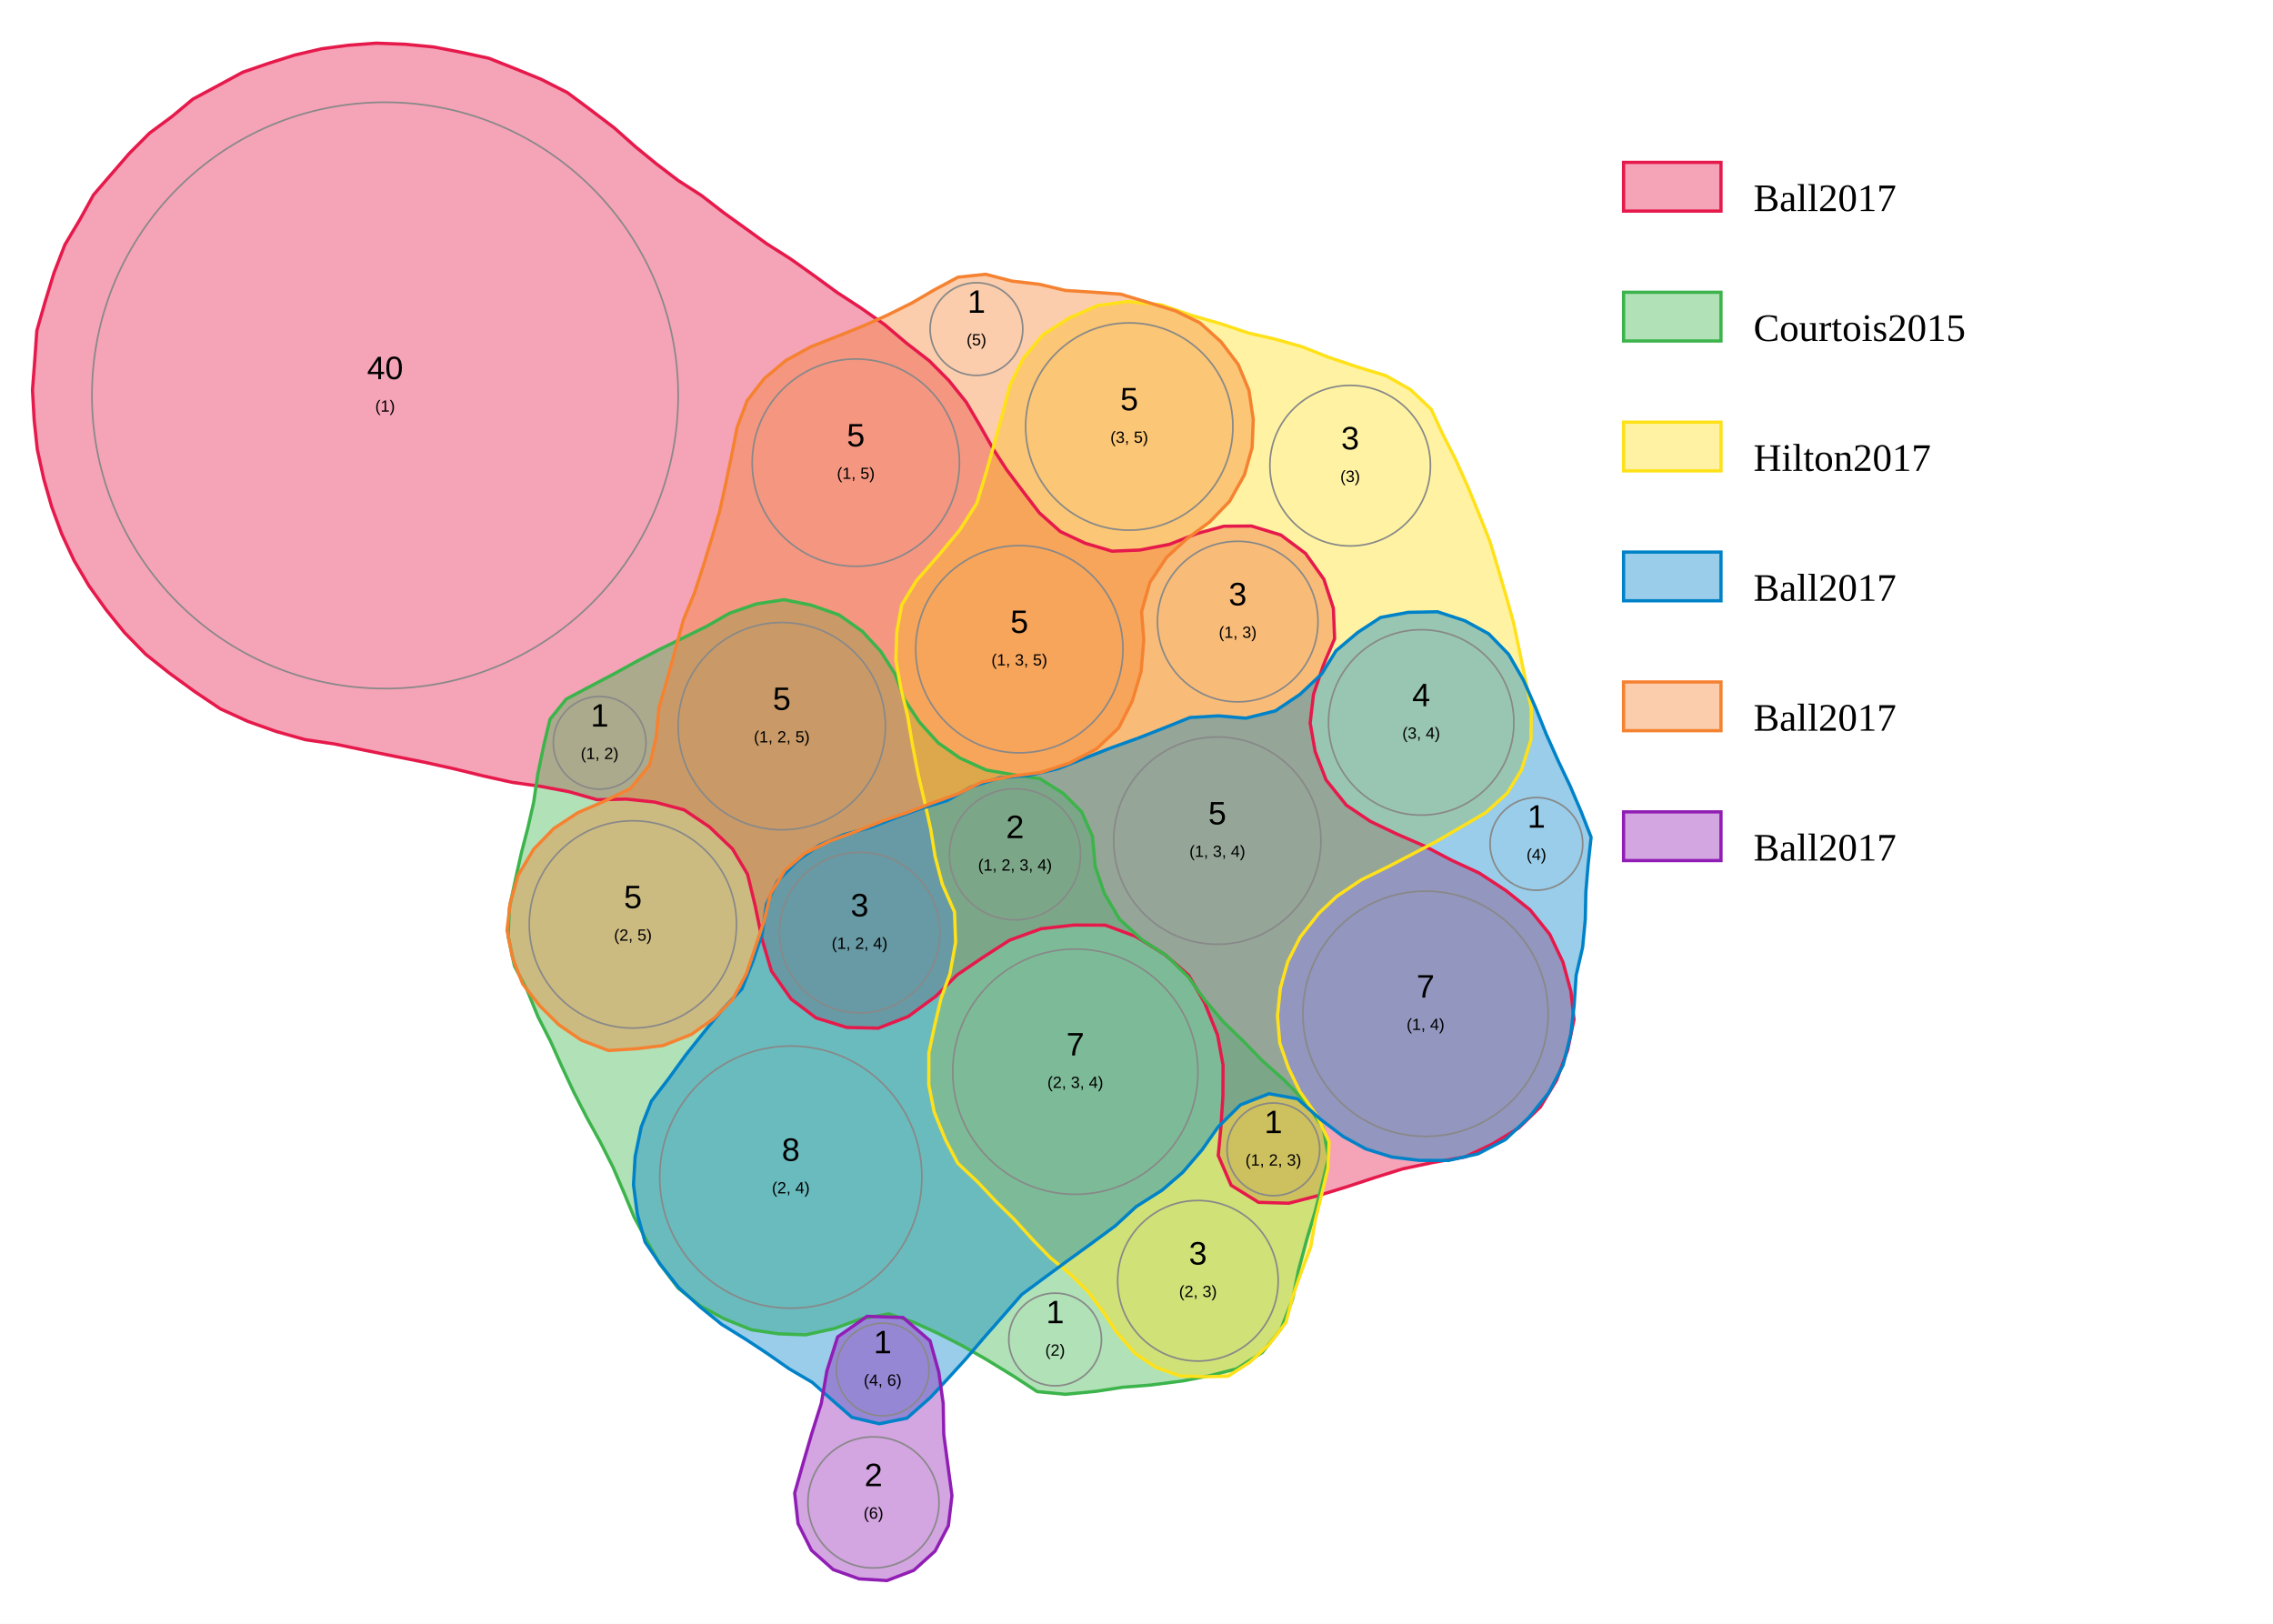
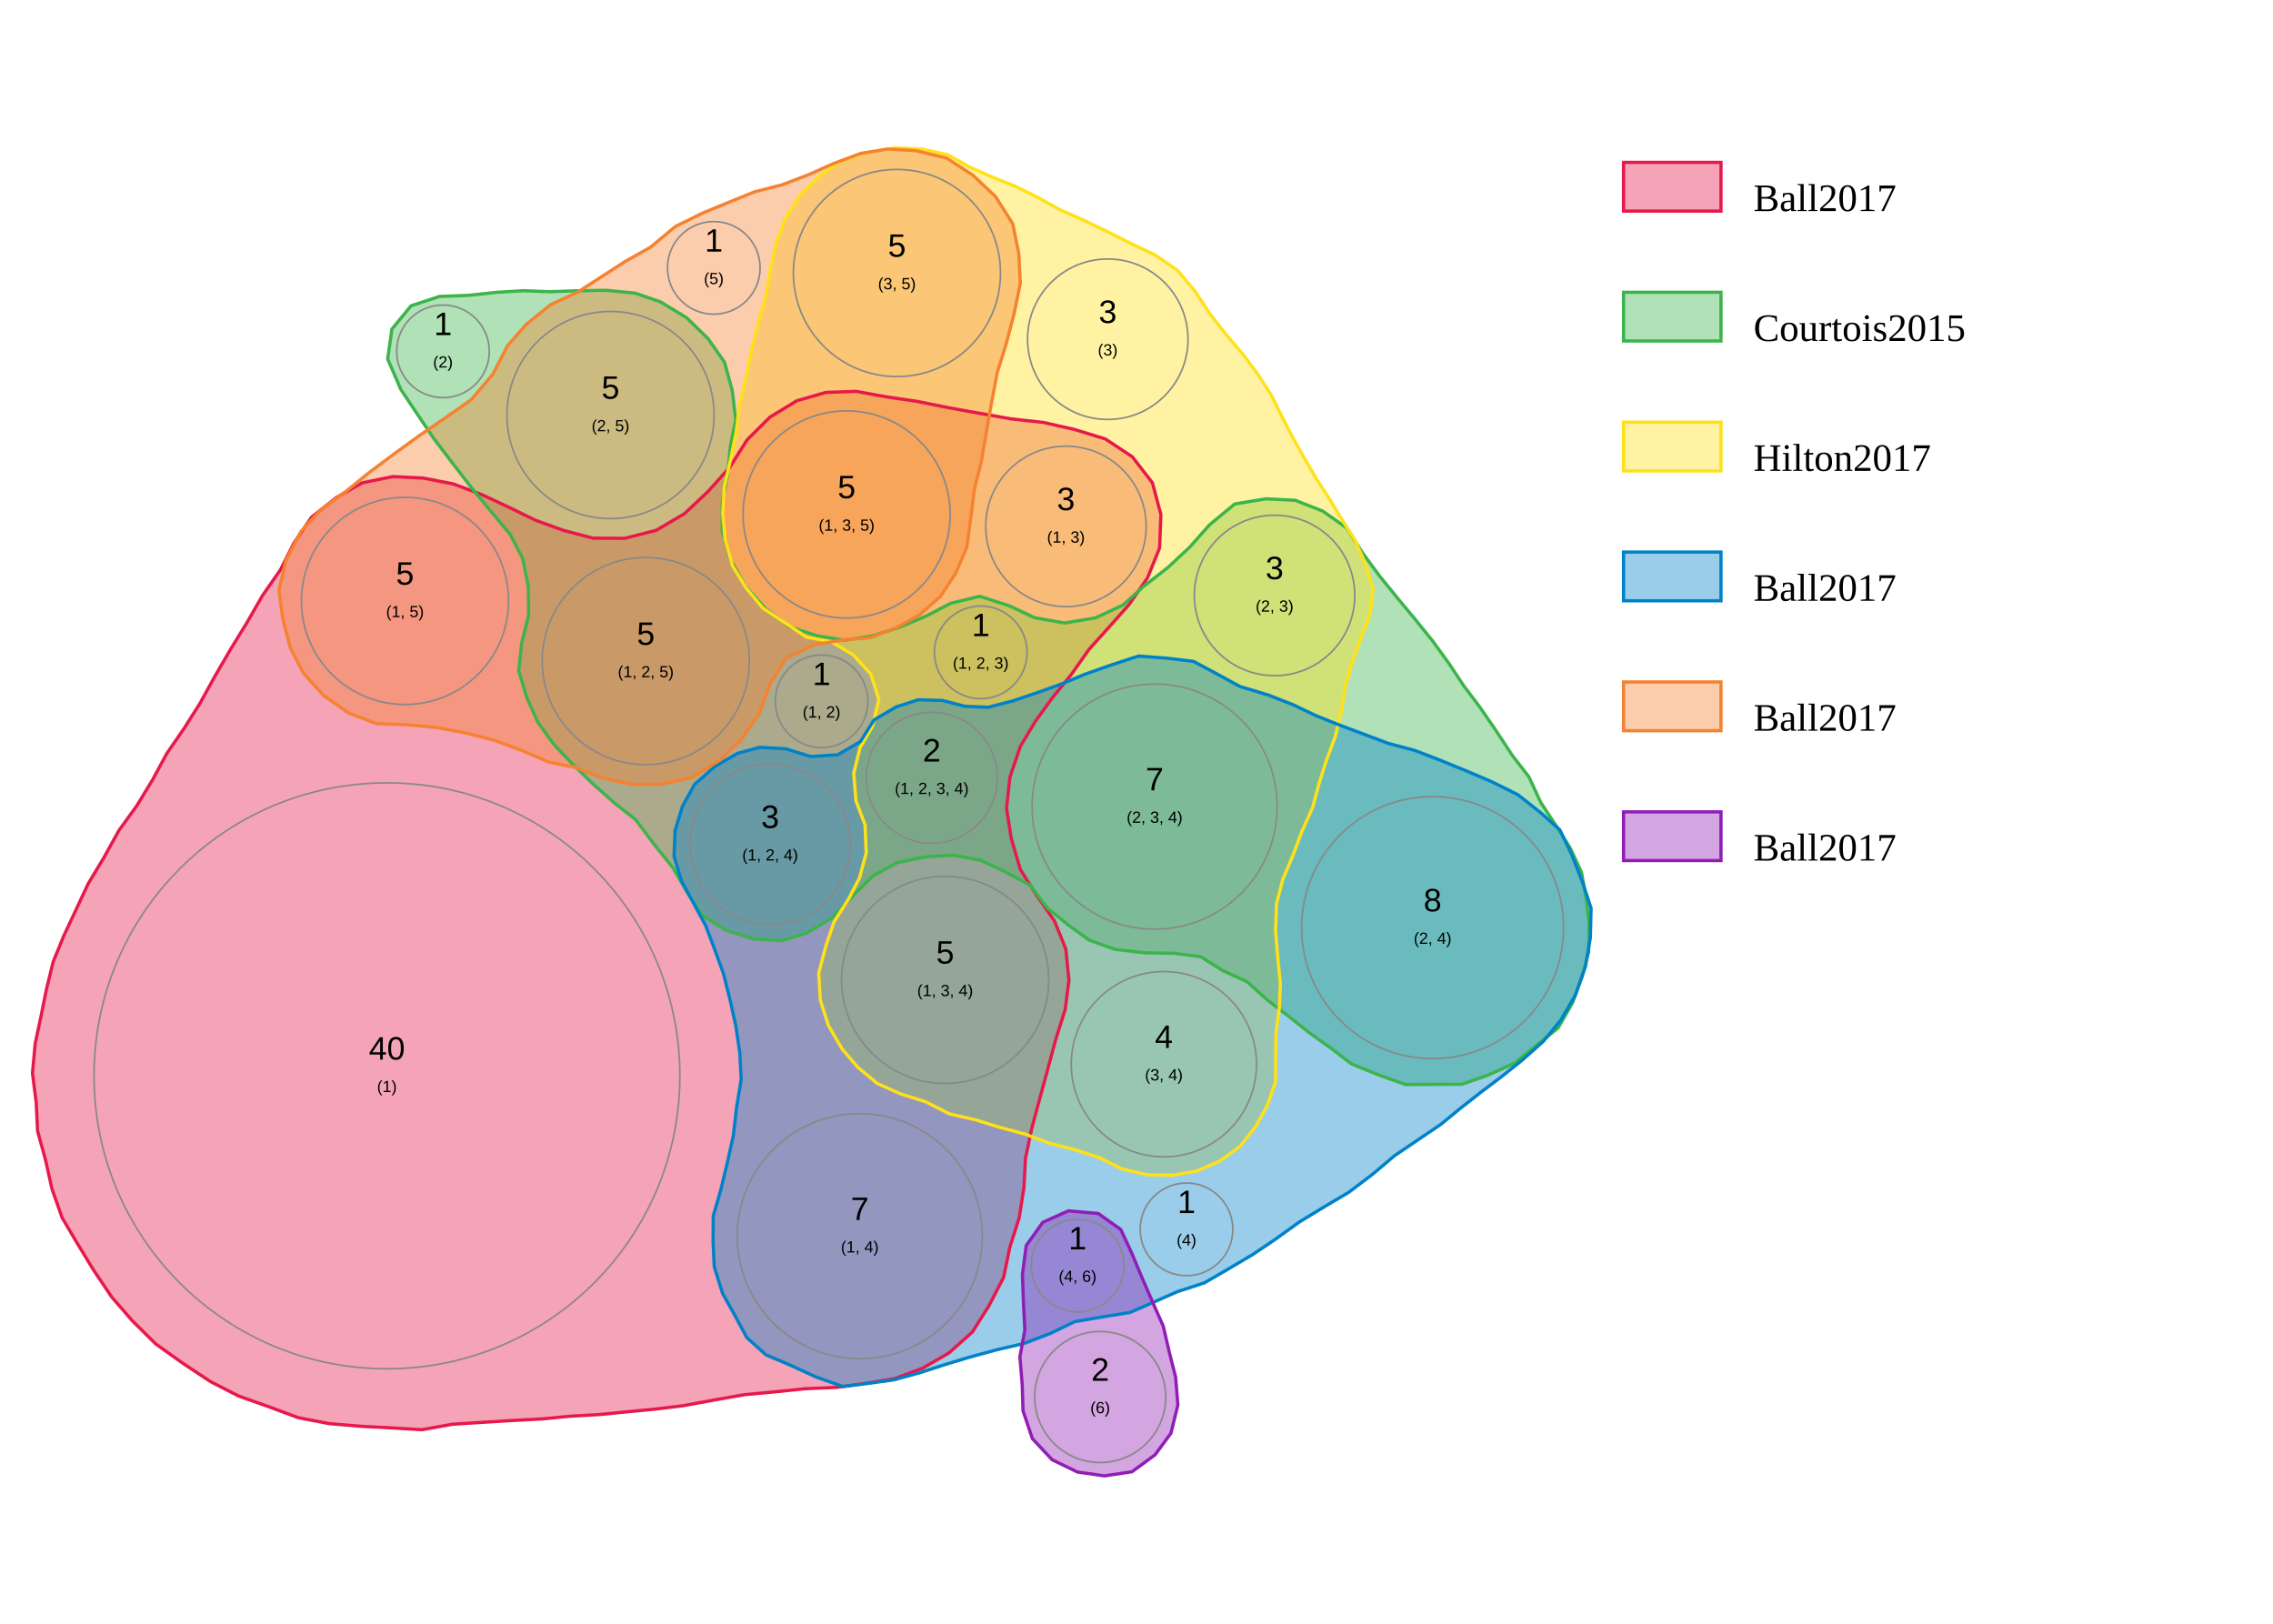
<svg xmlns="http://www.w3.org/2000/svg" xmlns:xlink="http://www.w3.org/1999/xlink" width="700" height="500">
  <defs>
    <style type="text/css">
  .borderLine {
	   stroke: none;
	   fill-opacity: 0.4;
  }
  .outLine {
	   stroke-width: 1;
	   fill: none;
  }
  .circle {
	   stroke: #888888;
	   stroke-width: 0.5;
	   fill: none;
    pointer-events: all;
  }
  .spcircle {
	   stroke: #FF2222;
	   stroke-width: 1;
	   fill: none;
    pointer-events: all;
  }
  .tLabel {
	   font-family: Arial;
    pointer-events: none;
	   font-size: 14px;
	   text-anchor: middle;
	   alignment-baseline: central;
  }
  .nLabel {
	   font-family: Arial;
    pointer-events: none;
	   font-size: 10px;
	   text-anchor: middle;
	   alignment-baseline: central;
  }
  .belong {
	   font-family: Arial;
    pointer-events: none;
	   font-size: 5px;
	   text-anchor: middle;
	   alignment-baseline: central;
  }
  .p0{
    stroke: none;
    fill: #e6194b;
  }
  .q0{
    fill: none;
    stroke: #e6194b;
  }
  .p1{
    stroke: none;
    fill: #3cb44b;
  }
  .q1{
    fill: none;
    stroke: #3cb44b;
  }
  .p2{
    stroke: none;
    fill: #ffe119;
  }
  .q2{
    fill: none;
    stroke: #ffe119;
  }
  .p3{
    stroke: none;
    fill: #0082c8;
  }
  .q3{
    fill: none;
    stroke: #0082c8;
  }
  .p4{
    stroke: none;
    fill: #f58231;
  }
  .q4{
    fill: none;
    stroke: #f58231;
  }
  .p5{
    stroke: none;
    fill: #911eb4;
  }
  .q5{
    fill: none;
    stroke: #911eb4;
  }

</style>
    <symbol id="bl0">
-       <path d="M 59.39 30.53 L 52.94 35.90 L 46.05 40.99 L 39.82 47.24 L 34.29 53.62 L 28.80 60.00 L 24.60 67.62 L 19.97 75.38 L 16.60 84.10 L 13.90 92.90 L 11.35 101.80 L 10.69 111.10 L 10.00 120.11 L 10.52 129.31 L 11.49 138.42 L 13.47 147.47 L 15.91 156.03 L 19.02 164.45 L 22.79 172.57 L 27.42 180.44 L 32.69 187.78 L 38.33 194.78 L 44.88 201.48 L 52.23 207.33 L 59.99 212.98 L 67.89 218.29 L 76.38 222.16 L 85.04 225.24 L 93.98 227.76 L 103.20 229.12 L 112.39 231.04 L 121.68 232.92 L 130.87 234.75 L 139.83 236.74 L 148.84 238.94 L 157.73 240.91 L 166.28 242.11 L 175.23 243.79 L 183.88 246.26 L 192.95 246.07 L 201.67 246.99 L 210.73 249.40 L 218.46 254.62 L 225.58 261.41 L 230.22 269.23 L 232.58 278.96 L 234.71 289.33 L 237.57 299.02 L 243.66 307.67 L 251.33 313.46 L 260.81 316.38 L 270.47 316.61 L 279.70 313.01 L 288.24 306.75 L 294.66 300.27 L 302.69 294.81 L 310.90 289.52 L 320.62 285.99 L 330.74 284.85 L 340.39 284.89 L 349.71 288.34 L 358.71 293.94 L 366.04 300.26 L 371.00 308.85 L 374.95 318.69 L 376.65 327.96 L 376.61 337.52 L 376.02 346.68 L 375.18 355.81 L 379.14 364.99 L 387.59 370.24 L 396.90 370.51 L 405.62 368.26 L 414.68 365.48 L 423.16 362.69 L 431.99 359.93 L 441.32 357.96 L 451.18 356.24 L 459.52 352.32 L 467.71 347.33 L 474.39 340.85 L 479.39 332.60 L 482.80 323.28 L 484.74 313.92 L 483.77 305.22 L 481.33 296.27 L 477.26 287.70 L 471.20 280.17 L 463.81 274.26 L 455.58 268.85 L 447.05 264.91 L 438.79 260.57 L 430.06 256.77 L 422.01 252.92 L 414.64 247.95 L 408.39 240.18 L 405.02 231.42 L 403.48 222.63 L 404.51 213.81 L 407.54 204.86 L 411.01 196.68 L 410.63 187.31 L 407.71 178.37 L 402.03 170.39 L 394.47 164.75 L 385.41 161.98 L 376.92 162.04 L 368.75 164.26 L 360.15 167.62 L 351.02 169.38 L 342.48 169.73 L 334.20 167.28 L 326.53 163.68 L 320.09 157.94 L 315.08 151.38 L 310.02 144.66 L 305.85 138.24 L 301.77 131.02 L 297.56 123.84 L 292.19 117.15 L 286.17 111.09 L 279.03 105.56 L 272.43 99.96 L 264.98 94.74 L 257.80 90.06 L 250.73 84.89 L 243.48 79.73 L 236.11 75.05 L 229.52 70.28 L 222.81 65.45 L 216.05 60.21 L 208.89 55.60 L 202.27 50.56 L 195.69 45.18 L 189.22 39.42 L 182.03 33.95 L 174.76 28.53 L 166.63 24.40 L 158.43 21.06 L 150.55 17.94 L 142.21 16.13 L 133.54 14.46 L 124.64 13.62 L 115.86 13.29 L 107.23 13.94 L 99.04 15.02 L 90.74 16.96 L 82.61 19.53 L 74.73 22.25 L 67.03 26.42 Z" />
+       <path d="M 42.18 248.04 L 36.61 255.74 L 32.01 264.06 L 27.16 272.12 L 23.31 280.35 L 19.64 288.18 L 16.38 296.16 L 14.32 304.56 L 12.65 312.84 L 10.84 321.34 L 10.00 330.48 L 11.15 339.50 L 11.58 348.28 L 13.98 357.02 L 16.01 366.11 L 19.14 375.00 L 23.84 382.94 L 28.80 391.07 L 34.36 399.34 L 40.77 406.73 L 47.99 413.87 L 56.45 419.89 L 64.86 425.46 L 73.56 429.91 L 82.78 433.18 L 91.89 436.56 L 101.40 438.38 L 111.30 439.21 L 120.55 439.69 L 129.90 440.26 L 139.23 438.58 L 148.41 437.99 L 157.86 437.41 L 166.90 436.93 L 175.45 436.11 L 184.50 435.59 L 193.12 434.74 L 201.77 433.91 L 210.36 432.86 L 219.54 431.18 L 229.33 429.45 L 238.51 428.60 L 247.95 427.63 L 257.65 427.22 L 266.59 425.98 L 275.48 424.53 L 284.11 421.32 L 292.24 416.62 L 299.47 410.16 L 304.50 402.18 L 309.08 393.33 L 310.98 384.12 L 313.89 374.93 L 315.33 365.73 L 315.81 356.70 L 317.79 347.27 L 320.21 338.29 L 322.76 328.89 L 325.07 320.27 L 328.04 310.85 L 329.20 301.88 L 328.24 292.24 L 324.75 283.62 L 319.42 275.91 L 314.26 267.84 L 311.42 258.13 L 309.98 248.90 L 311.01 239.37 L 314.25 229.82 L 318.76 222.27 L 324.08 214.88 L 329.97 207.64 L 335.36 199.98 L 341.61 193.04 L 347.74 186.13 L 353.39 177.95 L 357.11 168.74 L 357.51 158.46 L 354.90 148.66 L 348.71 140.66 L 340.41 135.17 L 330.87 132.24 L 321.31 130.08 L 311.43 128.99 L 301.42 127.23 L 291.87 125.50 L 282.37 123.58 L 273.11 122.22 L 263.63 120.51 L 254.33 120.84 L 245.37 123.42 L 237.11 128.45 L 230.07 135.45 L 224.77 143.85 L 218.08 151.31 L 210.81 158.17 L 202.12 163.28 L 192.46 165.76 L 182.64 165.72 L 173.54 163.33 L 164.98 160.23 L 156.84 156.26 L 148.32 152.28 L 139.50 148.99 L 130.32 147.21 L 120.97 146.76 L 111.53 148.68 L 103.55 153.24 L 95.94 159.27 L 90.50 167.28 L 86.36 175.46 L 80.82 183.42 L 75.97 191.86 L 71.04 199.88 L 66.20 208.21 L 61.56 216.62 L 56.67 224.33 L 51.37 232.02 L 46.98 240.15 Z" />
    </symbol>
    <symbol id="bl1">
-       <path d="M 167.51 229.30 L 165.65 238.21 L 164.34 247.13 L 162.54 255.00 L 160.57 262.60 L 158.74 270.77 L 156.90 279.40 L 156.48 288.28 L 158.42 297.45 L 162.34 304.90 L 165.69 313.09 L 169.52 320.59 L 173.00 328.36 L 176.72 336.34 L 180.78 344.25 L 184.88 351.68 L 188.76 359.37 L 192.05 367.01 L 195.24 374.69 L 199.19 382.08 L 203.18 389.19 L 208.88 396.69 L 215.76 402.17 L 222.93 406.05 L 231.42 409.48 L 239.64 410.71 L 248.09 411.04 L 257.04 409.07 L 264.98 406.15 L 273.75 404.57 L 281.25 407.11 L 288.83 410.56 L 296.35 414.39 L 303.85 418.68 L 311.84 423.57 L 319.43 428.52 L 328.12 429.35 L 337.59 428.43 L 345.80 427.18 L 354.42 426.49 L 364.36 425.21 L 372.31 423.67 L 380.80 421.51 L 388.78 416.43 L 394.52 409.19 L 398.07 400.04 L 399.87 391.22 L 402.48 381.49 L 405.00 373.13 L 407.03 365.21 L 409.15 356.45 L 407.50 347.37 L 402.32 339.56 L 395.36 332.50 L 388.54 326.45 L 383.10 320.80 L 376.76 314.69 L 371.07 307.95 L 365.92 300.80 L 359.13 294.18 L 351.74 289.43 L 344.77 283.05 L 340.11 275.14 L 337.29 266.83 L 336.43 257.54 L 333.10 249.99 L 327.47 244.33 L 320.22 239.76 L 312.06 238.56 L 303.73 237.12 L 295.66 233.45 L 288.93 228.75 L 283.22 222.45 L 278.50 215.35 L 275.64 207.55 L 271.24 200.59 L 265.54 194.39 L 258.40 189.35 L 249.70 186.30 L 241.43 184.66 L 232.91 185.97 L 224.67 188.83 L 217.58 192.89 L 210.57 196.34 L 203.16 199.94 L 196.26 203.55 L 189.14 207.47 L 181.60 211.44 L 174.37 215.28 L 169.39 221.46 Z" />
+       <path d="M 135.34 91.28 L 126.59 94.17 L 120.70 101.33 L 119.39 110.54 L 123.45 119.94 L 128.43 127.38 L 133.68 135.15 L 139.46 142.74 L 145.38 150.41 L 151.42 157.74 L 157.14 164.57 L 161.00 172.06 L 162.68 180.57 L 162.80 189.45 L 160.66 197.99 L 159.75 206.54 L 162.24 214.80 L 165.64 222.41 L 170.62 229.29 L 176.49 235.46 L 182.75 241.51 L 189.18 247.23 L 195.78 252.42 L 201.48 260.06 L 207.23 267.18 L 211.30 274.27 L 216.19 281.77 L 223.43 286.38 L 231.85 289.08 L 240.61 289.71 L 248.45 287.29 L 256.35 282.60 L 262.80 275.69 L 268.74 269.78 L 276.37 265.61 L 284.83 263.89 L 293.71 263.33 L 302.03 264.94 L 309.45 268.36 L 317.26 272.61 L 322.49 279.56 L 328.91 284.78 L 335.36 289.46 L 343.24 292.31 L 352.57 293.41 L 361.47 293.55 L 369.77 294.60 L 376.49 298.84 L 384.08 302.31 L 389.98 307.67 L 396.24 312.49 L 403.09 317.90 L 409.83 322.74 L 416.23 327.62 L 424.33 330.91 L 432.81 333.95 L 441.64 333.92 L 450.24 333.87 L 458.32 331.05 L 466.44 327.36 L 473.22 321.86 L 479.87 316.51 L 484.34 308.67 L 487.16 300.94 L 489.26 293.07 L 489.40 284.46 L 488.48 276.64 L 487.04 268.61 L 483.59 261.16 L 479.11 254.09 L 474.53 247.16 L 470.88 239.27 L 465.72 232.59 L 460.72 224.98 L 455.64 217.60 L 450.90 211.35 L 446.27 204.36 L 441.23 197.41 L 435.87 190.77 L 430.38 184.17 L 424.77 177.26 L 419.57 170.20 L 414.79 162.61 L 407.31 157.36 L 398.87 154.05 L 389.78 153.61 L 380.26 155.19 L 372.49 161.61 L 366.42 168.45 L 359.75 174.68 L 352.30 180.48 L 345.83 186.32 L 337.41 190.24 L 327.90 191.84 L 318.59 190.21 L 310.88 186.56 L 301.70 183.62 L 292.76 185.78 L 285.13 189.74 L 276.92 193.19 L 268.71 195.82 L 260.17 197.13 L 251.90 195.86 L 243.32 193.09 L 235.76 187.44 L 229.50 180.53 L 224.93 172.19 L 222.42 163.50 L 222.43 154.73 L 224.07 146.16 L 224.92 137.43 L 226.58 129.29 L 225.51 120.26 L 223.10 111.50 L 218.03 104.25 L 211.45 97.84 L 203.38 92.94 L 195.60 90.27 L 186.69 89.39 L 177.45 89.55 L 169.28 89.83 L 161.16 89.52 L 152.92 90.02 L 144.24 90.95 Z" />
    </symbol>
    <symbol id="bl2">
-       <path d="M 329.25 97.92 L 321.22 103.05 L 315.19 110.28 L 311.04 118.65 L 308.40 128.74 L 305.87 137.82 L 303.63 145.73 L 300.81 154.99 L 295.64 163.10 L 289.00 171.09 L 282.26 178.76 L 277.70 186.28 L 276.18 194.64 L 275.89 203.25 L 277.39 211.71 L 279.48 220.32 L 280.99 229.24 L 282.77 238.44 L 284.88 247.46 L 286.64 255.43 L 287.98 263.78 L 290.20 272.28 L 293.96 280.85 L 294.30 290.17 L 292.53 299.93 L 289.83 307.35 L 287.82 315.85 L 286.05 324.29 L 286.04 334.11 L 287.69 342.41 L 291.19 351.02 L 294.96 358.20 L 301.02 363.90 L 306.68 369.91 L 312.42 375.54 L 318.24 381.94 L 323.53 387.35 L 329.53 392.30 L 335.09 397.77 L 339.76 404.02 L 343.83 410.20 L 349.50 416.75 L 355.86 421.01 L 363.36 423.72 L 371.13 423.93 L 378.18 423.78 L 384.87 419.48 L 390.70 414.17 L 396.02 407.22 L 398.19 398.95 L 400.67 391.87 L 403.66 384.00 L 404.99 376.10 L 406.95 368.10 L 408.97 359.66 L 409.33 351.57 L 405.50 343.47 L 400.31 336.11 L 396.78 328.81 L 394.12 321.17 L 393.42 312.87 L 394.29 304.30 L 396.59 296.11 L 400.42 288.54 L 406.15 281.23 L 411.67 276.02 L 419.21 270.93 L 427.14 267.06 L 434.50 263.24 L 442.36 259.11 L 449.94 254.68 L 457.53 250.25 L 464.22 244.19 L 468.61 236.99 L 471.49 227.73 L 471.59 218.17 L 469.67 208.81 L 467.85 200.03 L 466.13 191.83 L 463.87 183.70 L 461.32 175.01 L 458.85 166.78 L 455.60 158.58 L 452.06 149.94 L 448.29 141.55 L 444.31 133.72 L 440.75 126.02 L 434.36 119.97 L 426.81 115.68 L 418.04 113.00 L 408.99 109.96 L 400.98 106.77 L 392.58 104.40 L 384.37 102.52 L 376.14 99.75 L 366.59 97.01 L 357.62 93.88 L 347.32 92.85 L 338.05 94.08 Z" />
+       <path d="M 259.33 323.00 L 264.08 328.57 L 270.17 333.63 L 277.34 336.85 L 284.99 339.24 L 292.47 343.03 L 300.47 344.84 L 307.66 347.08 L 315.71 349.24 L 323.18 352.05 L 330.93 354.00 L 338.64 356.52 L 345.41 359.92 L 353.14 361.76 L 361.12 361.89 L 368.41 360.65 L 375.60 357.58 L 381.90 353.00 L 386.67 346.95 L 390.24 340.51 L 392.81 333.23 L 392.86 325.70 L 392.96 318.01 L 394.00 310.31 L 394.30 302.92 L 393.47 294.41 L 392.83 286.63 L 393.13 278.25 L 395.01 270.95 L 398.37 262.93 L 400.89 256.15 L 404.23 248.72 L 406.14 241.59 L 408.40 234.40 L 411.19 226.91 L 413.09 219.09 L 414.33 211.33 L 416.54 203.74 L 419.09 196.56 L 421.93 189.21 L 422.85 181.23 L 420.65 174.00 L 417.34 166.43 L 413.14 159.79 L 409.49 153.76 L 405.53 147.68 L 401.75 141.19 L 397.95 134.40 L 394.64 128.01 L 391.42 121.53 L 387.56 115.55 L 382.99 109.36 L 377.60 103.02 L 372.85 97.02 L 368.14 89.84 L 362.72 83.34 L 355.85 78.60 L 348.58 75.13 L 340.96 71.30 L 333.54 67.72 L 326.40 64.57 L 319.42 60.70 L 312.62 57.34 L 305.18 54.37 L 298.60 51.45 L 291.91 47.65 L 283.80 45.89 L 275.56 45.53 L 266.76 46.99 L 258.61 49.76 L 252.27 54.37 L 246.44 60.00 L 241.65 67.55 L 238.87 75.45 L 237.24 82.99 L 235.76 91.53 L 233.58 99.30 L 231.54 107.44 L 229.82 115.89 L 227.73 124.52 L 226.73 133.13 L 225.03 141.31 L 223.06 149.94 L 222.59 158.12 L 223.31 166.04 L 225.63 174.31 L 229.77 181.05 L 234.95 187.27 L 241.79 191.81 L 248.39 196.21 L 255.97 197.59 L 262.73 201.66 L 268.18 207.56 L 270.66 215.38 L 268.73 223.59 L 264.88 230.16 L 262.91 238.15 L 263.62 246.67 L 266.40 254.00 L 266.76 262.68 L 264.69 270.34 L 261.36 276.78 L 256.84 283.90 L 254.30 291.40 L 252.14 299.68 L 252.64 308.04 L 255.12 315.78 Z" />
    </symbol>
    <symbol id="bl3">
-       <path d="M 255.79 430.70 L 262.36 436.43 L 270.78 438.42 L 279.32 436.69 L 286.45 430.40 L 291.37 425.11 L 297.37 418.53 L 303.02 411.91 L 308.42 405.77 L 314.63 398.65 L 321.95 393.23 L 328.58 388.36 L 336.56 382.58 L 343.46 377.48 L 349.89 371.56 L 357.95 366.44 L 364.26 360.98 L 370.21 354.04 L 375.12 347.04 L 382.00 340.23 L 390.81 336.79 L 399.57 338.35 L 406.68 344.67 L 413.64 349.96 L 420.59 353.78 L 428.63 356.29 L 436.98 357.31 L 446.09 357.34 L 455.13 355.32 L 463.64 350.89 L 470.89 344.04 L 476.94 336.51 L 481.39 327.96 L 483.70 318.70 L 484.78 309.64 L 485.39 300.36 L 487.39 291.71 L 488.21 283.12 L 488.38 274.68 L 489.09 266.19 L 490.00 257.81 L 486.89 249.84 L 483.52 241.98 L 479.86 234.29 L 476.20 226.10 L 472.89 217.88 L 469.16 209.43 L 464.61 201.49 L 458.45 195.16 L 451.12 191.14 L 442.71 188.38 L 433.71 188.56 L 425.21 190.11 L 418.11 194.76 L 411.45 200.39 L 407.00 207.56 L 400.35 213.81 L 392.79 218.89 L 383.67 221.16 L 375.23 220.43 L 366.48 220.95 L 359.29 223.84 L 350.79 227.19 L 342.26 230.25 L 334.05 233.46 L 325.87 236.69 L 316.86 238.78 L 307.89 239.50 L 298.89 242.42 L 291.78 246.47 L 283.59 249.01 L 276.02 251.75 L 268.16 254.78 L 259.98 256.98 L 252.48 260.18 L 245.70 264.94 L 239.41 271.36 L 236.03 278.44 L 234.72 287.47 L 231.93 295.84 L 228.50 304.50 L 222.44 310.92 L 216.79 317.83 L 211.25 324.78 L 205.87 332.19 L 200.61 339.07 L 197.46 347.05 L 195.60 356.16 L 195.09 364.80 L 196.26 373.81 L 198.66 382.45 L 203.16 389.08 L 209.01 396.48 L 215.67 402.50 L 222.28 407.84 L 229.81 412.51 L 236.31 416.80 L 243.03 421.50 L 250.14 425.67 Z" />
+       <path d="M 222.50 398.21 L 226.20 404.85 L 230.00 411.89 L 235.89 417.21 L 243.32 420.35 L 251.49 424.10 L 259.60 426.94 L 267.69 425.95 L 275.29 424.89 L 283.15 422.75 L 290.86 420.24 L 298.28 418.00 L 306.71 415.70 L 315.33 413.70 L 323.51 410.59 L 330.98 406.97 L 339.87 405.46 L 347.97 404.16 L 355.66 400.81 L 362.60 397.74 L 370.89 395.04 L 378.37 390.70 L 385.74 386.34 L 392.77 381.60 L 400.20 376.26 L 407.88 371.58 L 415.38 367.14 L 422.75 361.55 L 429.51 355.84 L 436.91 350.84 L 443.82 346.15 L 449.53 341.45 L 455.89 336.46 L 462.40 331.55 L 468.75 326.47 L 475.27 320.69 L 480.72 314.06 L 485.10 306.51 L 488.24 297.69 L 489.78 288.68 L 490.00 279.67 L 487.25 271.37 L 484.03 263.16 L 480.40 255.56 L 474.63 250.40 L 467.53 244.76 L 459.65 240.83 L 451.74 237.45 L 443.64 234.14 L 435.69 231.07 L 427.44 228.88 L 419.88 226.02 L 412.54 223.28 L 405.25 220.36 L 398.09 216.95 L 390.60 214.02 L 381.84 211.39 L 374.43 207.33 L 367.57 203.67 L 359.46 202.68 L 350.65 202.02 L 342.64 204.62 L 334.05 207.64 L 327.19 210.51 L 319.86 213.14 L 312.04 215.80 L 304.33 217.79 L 297.19 217.49 L 290.19 215.69 L 282.74 215.49 L 275.97 217.69 L 269.15 221.70 L 264.98 228.35 L 258.02 232.41 L 249.64 232.95 L 242.04 230.59 L 234.01 230.12 L 227.15 231.97 L 220.06 236.08 L 213.89 241.57 L 210.20 248.23 L 207.89 255.78 L 207.57 263.69 L 209.90 271.30 L 213.32 277.63 L 217.29 284.95 L 220.19 292.60 L 222.81 299.86 L 224.88 308.08 L 226.65 316.17 L 227.83 324.18 L 228.25 332.42 L 226.84 341.00 L 225.86 349.57 L 223.92 358.36 L 222.00 366.30 L 219.65 374.48 L 219.60 382.20 L 219.95 390.06 Z" />
    </symbol>
    <symbol id="bl4">
-       <path d="M 159.57 269.51 L 157.13 278.06 L 156.14 286.45 L 157.83 294.88 L 160.96 302.95 L 166.16 309.66 L 172.11 315.58 L 179.03 320.31 L 187.35 323.48 L 196.03 322.94 L 204.17 321.96 L 212.91 318.53 L 219.97 313.52 L 225.59 307.78 L 229.86 299.83 L 232.52 291.95 L 235.22 283.85 L 237.34 275.14 L 241.67 268.05 L 247.88 262.74 L 255.57 258.96 L 263.50 256.08 L 271.57 252.86 L 279.53 250.15 L 287.29 247.20 L 295.14 244.38 L 302.39 240.78 L 311.52 239.00 L 320.59 237.82 L 329.26 235.00 L 337.68 230.61 L 344.55 224.11 L 348.68 215.91 L 351.42 206.75 L 352.24 197.03 L 351.56 188.39 L 354.11 179.35 L 359.29 171.59 L 365.60 165.83 L 372.56 160.70 L 378.67 154.36 L 383.23 146.23 L 385.61 137.80 L 385.96 129.17 L 384.63 120.19 L 381.31 112.20 L 376.05 105.28 L 369.56 99.43 L 362.11 95.78 L 353.64 93.16 L 345.10 90.58 L 336.69 89.98 L 328.07 89.43 L 320.05 87.53 L 311.70 86.57 L 303.56 84.46 L 295.04 85.35 L 287.75 89.25 L 280.70 93.37 L 273.09 97.13 L 265.49 100.52 L 257.41 103.75 L 249.71 106.78 L 242.00 111.01 L 235.35 116.58 L 230.09 123.39 L 226.98 131.69 L 225.31 140.26 L 223.53 148.77 L 221.67 157.26 L 219.38 165.19 L 216.76 173.73 L 213.94 182.41 L 210.42 191.01 L 208.03 199.89 L 205.56 208.81 L 202.93 217.92 L 202.12 226.85 L 200.05 235.63 L 194.18 242.78 L 186.26 246.66 L 177.98 250.23 L 170.55 255.13 L 164.38 261.48 Z" />
+       <path d="M 192.37 80.61 L 184.96 85.40 L 177.85 89.99 L 169.56 93.83 L 162.05 99.91 L 156.31 106.48 L 151.81 115.19 L 145.19 123.02 L 137.28 128.58 L 129.18 134.10 L 121.20 139.89 L 113.47 145.68 L 106.47 151.37 L 98.87 156.89 L 92.67 163.68 L 88.06 172.54 L 85.91 181.79 L 87.13 190.89 L 89.46 199.62 L 93.50 207.36 L 99.61 214.11 L 107.28 219.52 L 115.98 222.85 L 125.31 223.16 L 134.28 224.01 L 143.42 225.69 L 152.50 228.06 L 160.91 231.18 L 169.14 234.73 L 177.31 236.32 L 185.41 239.52 L 194.21 241.51 L 203.29 241.50 L 212.91 239.49 L 221.70 234.06 L 228.22 227.82 L 233.99 219.41 L 237.16 210.50 L 242.10 202.63 L 250.71 198.57 L 259.80 197.01 L 268.04 196.36 L 276.26 193.20 L 283.15 189.35 L 289.59 183.72 L 294.35 176.48 L 297.77 168.42 L 299.02 158.94 L 300.12 150.42 L 302.25 141.99 L 303.75 133.12 L 305.33 124.17 L 307.11 114.76 L 309.89 105.80 L 312.33 96.50 L 314.22 87.23 L 313.76 78.21 L 311.92 68.95 L 306.62 60.57 L 299.62 53.94 L 291.55 48.70 L 282.15 46.40 L 273.49 45.89 L 265.09 47.23 L 256.71 50.35 L 248.95 53.82 L 240.82 56.92 L 232.38 59.06 L 224.39 62.31 L 216.44 65.58 L 208.02 69.73 L 200.29 76.15 Z" />
    </symbol>
    <symbol id="bl5">
-       <path d="M 290.64 441.68 L 290.47 432.13 L 289.10 422.46 L 286.42 412.89 L 278.10 405.71 L 267.02 405.34 L 257.97 411.67 L 254.65 422.15 L 252.92 432.16 L 249.97 441.50 L 247.31 450.63 L 244.73 459.76 L 245.76 469.16 L 249.90 477.39 L 256.60 483.33 L 264.55 486.18 L 273.14 486.71 L 281.42 483.55 L 287.97 477.63 L 292.06 469.82 L 293.17 460.57 L 291.89 451.04 Z" />
+       <path d="M 317.94 443.01 L 324.01 449.50 L 331.80 453.28 L 340.15 454.47 L 348.61 453.20 L 355.71 447.99 L 360.61 441.32 L 362.74 432.63 L 362.05 424.06 L 360.07 416.26 L 358.24 408.36 L 354.93 400.88 L 351.83 393.75 L 348.48 385.75 L 345.15 378.60 L 338.21 373.67 L 329.01 372.86 L 321.14 376.40 L 316.04 383.54 L 314.88 392.46 L 315.18 401.05 L 315.62 409.51 L 314.09 417.81 L 314.81 426.42 L 315.05 434.43 Z" />
    </symbol>
  </defs>
  <rect width="700" height="500" style="fill:#fff;stroke-width:0" />
  <use class="p0 borderLine" xlink:href="#bl0" />
  <use class="p1 borderLine" xlink:href="#bl1" />
  <use class="p2 borderLine" xlink:href="#bl2" />
  <use class="p3 borderLine" xlink:href="#bl3" />
  <use class="p4 borderLine" xlink:href="#bl4" />
  <use class="p5 borderLine" xlink:href="#bl5" />
  <use class="q0 outLine" xlink:href="#bl0" />
  <use class="q1 outLine" xlink:href="#bl1" />
  <use class="q2 outLine" xlink:href="#bl2" />
  <use class="q3 outLine" xlink:href="#bl3" />
  <use class="q4 outLine" xlink:href="#bl4" />
  <use class="q5 outLine" xlink:href="#bl5" />
-   <circle class="circle" cx="118.587" cy="121.763" r="90.268" />
-   <text class="tLabel" x="118.59" y="101.76" />
-   <text class="nLabel" x="118.59" y="116.76">40</text>
-   <text class="belong" x="118.59" y="126.76">(1)</text>
-   <circle class="circle" cx="184.672" cy="228.737" r="14.273" />
-   <text class="tLabel" x="184.67" y="208.74" />
-   <text class="nLabel" x="184.67" y="223.74">1</text>
-   <text class="belong" x="184.67" y="233.74">(1, 2)</text>
-   <circle class="circle" cx="392.153" cy="353.921" r="14.273" />
-   <text class="tLabel" x="392.15" y="333.92" />
-   <text class="nLabel" x="392.15" y="348.92">1</text>
-   <text class="belong" x="392.15" y="358.92">(1, 2, 3)</text>
-   <circle class="circle" cx="312.584" cy="263.077" r="20.184" />
-   <text class="tLabel" x="312.58" y="243.08" />
-   <text class="nLabel" x="312.58" y="258.08">2</text>
-   <text class="belong" x="312.58" y="268.08">(1, 2, 3, 4)</text>
-   <circle class="circle" cx="324.94" cy="412.463" r="14.273" />
-   <text class="tLabel" x="324.94" y="392.46" />
-   <text class="nLabel" x="324.94" y="407.46">1</text>
-   <text class="belong" x="324.94" y="417.46">(2)</text>
-   <circle class="circle" cx="368.917" cy="394.391" r="24.721" />
-   <text class="tLabel" x="368.92" y="374.39" />
-   <text class="nLabel" x="368.92" y="389.39">3</text>
-   <text class="belong" x="368.92" y="399.39">(2, 3)</text>
-   <circle class="circle" cx="331.16" cy="330.004" r="37.762" />
-   <text class="tLabel" x="331.16" y="310.00" />
-   <text class="nLabel" x="331.16" y="325.00">7</text>
-   <text class="belong" x="331.16" y="335.00">(2, 3, 4)</text>
-   <circle class="circle" cx="243.536" cy="362.471" r="40.369" />
-   <text class="tLabel" x="243.54" y="342.47" />
-   <text class="nLabel" x="243.54" y="357.47">8</text>
-   <text class="belong" x="243.54" y="367.47">(2, 4)</text>
-   <circle class="circle" cx="194.905" cy="284.659" r="31.915" />
-   <text class="tLabel" x="194.91" y="264.66" />
-   <text class="nLabel" x="194.91" y="279.66">5</text>
-   <text class="belong" x="194.91" y="289.66">(2, 5)</text>
-   <circle class="circle" cx="415.8" cy="143.392" r="24.721" />
-   <text class="tLabel" x="415.80" y="123.39" />
-   <text class="nLabel" x="415.80" y="138.39">3</text>
-   <text class="belong" x="415.80" y="148.39">(3)</text>
-   <circle class="circle" cx="381.175" cy="191.405" r="24.721" />
-   <text class="tLabel" x="381.17" y="171.41" />
-   <text class="nLabel" x="381.17" y="186.41">3</text>
-   <text class="belong" x="381.17" y="196.41">(1, 3)</text>
-   <circle class="circle" cx="374.885" cy="258.86" r="31.915" />
-   <text class="tLabel" x="374.89" y="238.86" />
-   <text class="nLabel" x="374.89" y="253.86">5</text>
-   <text class="belong" x="374.89" y="263.86">(1, 3, 4)</text>
-   <circle class="circle" cx="437.677" cy="222.457" r="28.545" />
-   <text class="tLabel" x="437.68" y="202.46" />
-   <text class="nLabel" x="437.68" y="217.46">4</text>
-   <text class="belong" x="437.68" y="227.46">(3, 4)</text>
-   <circle class="circle" cx="347.773" cy="131.346" r="31.915" />
-   <text class="tLabel" x="347.77" y="111.35" />
-   <text class="nLabel" x="347.77" y="126.35">5</text>
-   <text class="belong" x="347.77" y="136.35">(3, 5)</text>
-   <circle class="circle" cx="313.92" cy="199.913" r="31.915" />
-   <text class="tLabel" x="313.92" y="179.91" />
-   <text class="nLabel" x="313.92" y="194.91">5</text>
-   <text class="belong" x="313.92" y="204.91">(1, 3, 5)</text>
-   <circle class="circle" cx="473.154" cy="259.863" r="14.273" />
-   <text class="tLabel" x="473.15" y="239.86" />
-   <text class="nLabel" x="473.15" y="254.86">1</text>
-   <text class="belong" x="473.15" y="264.86">(4)</text>
-   <circle class="circle" cx="439.012" cy="312.173" r="37.762" />
-   <text class="tLabel" x="439.01" y="292.17" />
-   <text class="nLabel" x="439.01" y="307.17">7</text>
-   <text class="belong" x="439.01" y="317.17">(1, 4)</text>
-   <circle class="circle" cx="264.728" cy="287.184" r="24.721" />
-   <text class="tLabel" x="264.73" y="267.18" />
-   <text class="nLabel" x="264.73" y="282.18">3</text>
-   <text class="belong" x="264.73" y="292.18">(1, 2, 4)</text>
-   <circle class="circle" cx="271.835" cy="421.712" r="14.273" />
-   <text class="tLabel" x="271.83" y="401.71" />
-   <text class="nLabel" x="271.83" y="416.71">1</text>
-   <text class="belong" x="271.83" y="426.71">(4, 6)</text>
-   <circle class="circle" cx="300.712" cy="101.333" r="14.273" />
-   <text class="tLabel" x="300.71" y="81.33" />
-   <text class="nLabel" x="300.71" y="96.33">1</text>
-   <text class="belong" x="300.71" y="106.33">(5)</text>
-   <circle class="circle" cx="263.559" cy="142.472" r="31.915" />
-   <text class="tLabel" x="263.56" y="122.47" />
-   <text class="nLabel" x="263.56" y="137.47">5</text>
-   <text class="belong" x="263.56" y="147.47">(1, 5)</text>
-   <circle class="circle" cx="240.762" cy="223.607" r="31.915" />
-   <text class="tLabel" x="240.76" y="203.61" />
-   <text class="nLabel" x="240.76" y="218.61">5</text>
-   <text class="belong" x="240.76" y="228.61">(1, 2, 5)</text>
-   <circle class="circle" cx="268.997" cy="462.638" r="20.184" />
-   <text class="tLabel" x="269.00" y="442.64" />
-   <text class="nLabel" x="269.00" y="457.64">2</text>
-   <text class="belong" x="269.00" y="467.64">(6)</text>
+   <circle class="circle" cx="119.161" cy="331.283" r="90.21" />
+   <text class="tLabel" x="119.16" y="311.28" />
+   <text class="nLabel" x="119.16" y="326.28">40</text>
+   <text class="belong" x="119.16" y="336.28">(1)</text>
+   <circle class="circle" cx="253.005" cy="215.948" r="14.263" />
+   <text class="tLabel" x="253.01" y="195.95" />
+   <text class="nLabel" x="253.01" y="210.95">1</text>
+   <text class="belong" x="253.01" y="220.95">(1, 2)</text>
+   <circle class="circle" cx="302.03" cy="200.887" r="14.263" />
+   <text class="tLabel" x="302.03" y="180.89" />
+   <text class="nLabel" x="302.03" y="195.89">1</text>
+   <text class="belong" x="302.03" y="205.89">(1, 2, 3)</text>
+   <circle class="circle" cx="286.949" cy="239.501" r="20.172" />
+   <text class="tLabel" x="286.95" y="219.50" />
+   <text class="nLabel" x="286.95" y="234.50">2</text>
+   <text class="belong" x="286.95" y="244.50">(1, 2, 3, 4)</text>
+   <circle class="circle" cx="136.421" cy="108.184" r="14.263" />
+   <text class="tLabel" x="136.42" y="88.18" />
+   <text class="nLabel" x="136.42" y="103.18">1</text>
+   <text class="belong" x="136.42" y="113.18">(2)</text>
+   <circle class="circle" cx="392.518" cy="183.355" r="24.705" />
+   <text class="tLabel" x="392.52" y="163.35" />
+   <text class="nLabel" x="392.52" y="178.35">3</text>
+   <text class="belong" x="392.52" y="188.35">(2, 3)</text>
+   <circle class="circle" cx="355.578" cy="248.374" r="37.737" />
+   <text class="tLabel" x="355.58" y="228.37" />
+   <text class="nLabel" x="355.58" y="243.37">7</text>
+   <text class="belong" x="355.58" y="253.37">(2, 3, 4)</text>
+   <circle class="circle" cx="441.193" cy="285.639" r="40.343" />
+   <text class="tLabel" x="441.19" y="265.64" />
+   <text class="nLabel" x="441.19" y="280.64">8</text>
+   <text class="belong" x="441.19" y="290.64">(2, 4)</text>
+   <circle class="circle" cx="188.016" cy="127.8" r="31.894" />
+   <text class="tLabel" x="188.02" y="107.80" />
+   <text class="nLabel" x="188.02" y="122.80">5</text>
+   <text class="belong" x="188.02" y="132.80">(2, 5)</text>
+   <circle class="circle" cx="341.154" cy="104.463" r="24.705" />
+   <text class="tLabel" x="341.15" y="84.46" />
+   <text class="nLabel" x="341.15" y="99.46">3</text>
+   <text class="belong" x="341.15" y="109.46">(3)</text>
+   <circle class="circle" cx="328.271" cy="162.098" r="24.705" />
+   <text class="tLabel" x="328.27" y="142.10" />
+   <text class="nLabel" x="328.27" y="157.10">3</text>
+   <text class="belong" x="328.27" y="167.10">(1, 3)</text>
+   <circle class="circle" cx="291.075" cy="301.728" r="31.894" />
+   <text class="tLabel" x="291.07" y="281.73" />
+   <text class="nLabel" x="291.07" y="296.73">5</text>
+   <text class="belong" x="291.07" y="306.73">(1, 3, 4)</text>
+   <circle class="circle" cx="358.434" cy="327.699" r="28.527" />
+   <text class="tLabel" x="358.43" y="307.70" />
+   <text class="nLabel" x="358.43" y="322.70">4</text>
+   <text class="belong" x="358.43" y="332.70">(3, 4)</text>
+   <circle class="circle" cx="276.222" cy="84.069" r="31.894" />
+   <text class="tLabel" x="276.22" y="64.07" />
+   <text class="nLabel" x="276.22" y="79.07">5</text>
+   <text class="belong" x="276.22" y="89.07">(3, 5)</text>
+   <circle class="circle" cx="260.727" cy="158.419" r="31.894" />
+   <text class="tLabel" x="260.73" y="138.42" />
+   <text class="nLabel" x="260.73" y="153.42">5</text>
+   <text class="belong" x="260.73" y="163.42">(1, 3, 5)</text>
+   <circle class="circle" cx="365.397" cy="378.554" r="14.263" />
+   <text class="tLabel" x="365.40" y="358.55" />
+   <text class="nLabel" x="365.40" y="373.55">1</text>
+   <text class="belong" x="365.40" y="383.55">(4)</text>
+   <circle class="circle" cx="264.788" cy="380.667" r="37.737" />
+   <text class="tLabel" x="264.79" y="360.67" />
+   <text class="nLabel" x="264.79" y="375.67">7</text>
+   <text class="belong" x="264.79" y="385.67">(1, 4)</text>
+   <circle class="circle" cx="237.175" cy="259.967" r="24.705" />
+   <text class="tLabel" x="237.18" y="239.97" />
+   <text class="nLabel" x="237.18" y="254.97">3</text>
+   <text class="belong" x="237.18" y="264.97">(1, 2, 4)</text>
+   <circle class="circle" cx="331.86" cy="389.728" r="14.263" />
+   <text class="tLabel" x="331.86" y="369.73" />
+   <text class="nLabel" x="331.86" y="384.73">1</text>
+   <text class="belong" x="331.86" y="394.73">(4, 6)</text>
+   <circle class="circle" cx="219.821" cy="82.488" r="14.263" />
+   <text class="tLabel" x="219.82" y="62.49" />
+   <text class="nLabel" x="219.82" y="77.49">1</text>
+   <text class="belong" x="219.82" y="87.49">(5)</text>
+   <circle class="circle" cx="124.724" cy="185.041" r="31.894" />
+   <text class="tLabel" x="124.72" y="165.04" />
+   <text class="nLabel" x="124.72" y="180.04">5</text>
+   <text class="belong" x="124.72" y="190.04">(1, 5)</text>
+   <circle class="circle" cx="198.881" cy="203.565" r="31.894" />
+   <text class="tLabel" x="198.88" y="183.57" />
+   <text class="nLabel" x="198.88" y="198.57">5</text>
+   <text class="belong" x="198.88" y="208.57">(1, 2, 5)</text>
+   <circle class="circle" cx="338.821" cy="430.185" r="20.172" />
+   <text class="tLabel" x="338.82" y="410.18" />
+   <text class="nLabel" x="338.82" y="425.18">2</text>
+   <text class="belong" x="338.82" y="435.18">(6)</text>
  <rect class="p0 borderLine" x="500.00" y="50.00" width="30.00" height="15.00" />
  <rect class="q0" x="500.00" y="50.00" width="30.00" height="15.00" />
  <text class="legend" x="540.00" y="65.00">Ball2017</text>
  <rect class="p1 borderLine" x="500.00" y="90.00" width="30.00" height="15.00" />
  <rect class="q1" x="500.00" y="90.00" width="30.00" height="15.00" />
  <text class="legend" x="540.00" y="105.00">Courtois2015</text>
  <rect class="p2 borderLine" x="500.00" y="130.00" width="30.00" height="15.00" />
  <rect class="q2" x="500.00" y="130.00" width="30.00" height="15.00" />
  <text class="legend" x="540.00" y="145.00">Hilton2017</text>
  <rect class="p3 borderLine" x="500.00" y="170.00" width="30.00" height="15.00" />
  <rect class="q3" x="500.00" y="170.00" width="30.00" height="15.00" />
  <text class="legend" x="540.00" y="185.00">Ball2017</text>
  <rect class="p4 borderLine" x="500.00" y="210.00" width="30.00" height="15.00" />
  <rect class="q4" x="500.00" y="210.00" width="30.00" height="15.00" />
  <text class="legend" x="540.00" y="225.00">Ball2017</text>
  <rect class="p5 borderLine" x="500.00" y="250.00" width="30.00" height="15.00" />
  <rect class="q5" x="500.00" y="250.00" width="30.00" height="15.00" />
  <text class="legend" x="540.00" y="265.00">Ball2017</text>
</svg>
